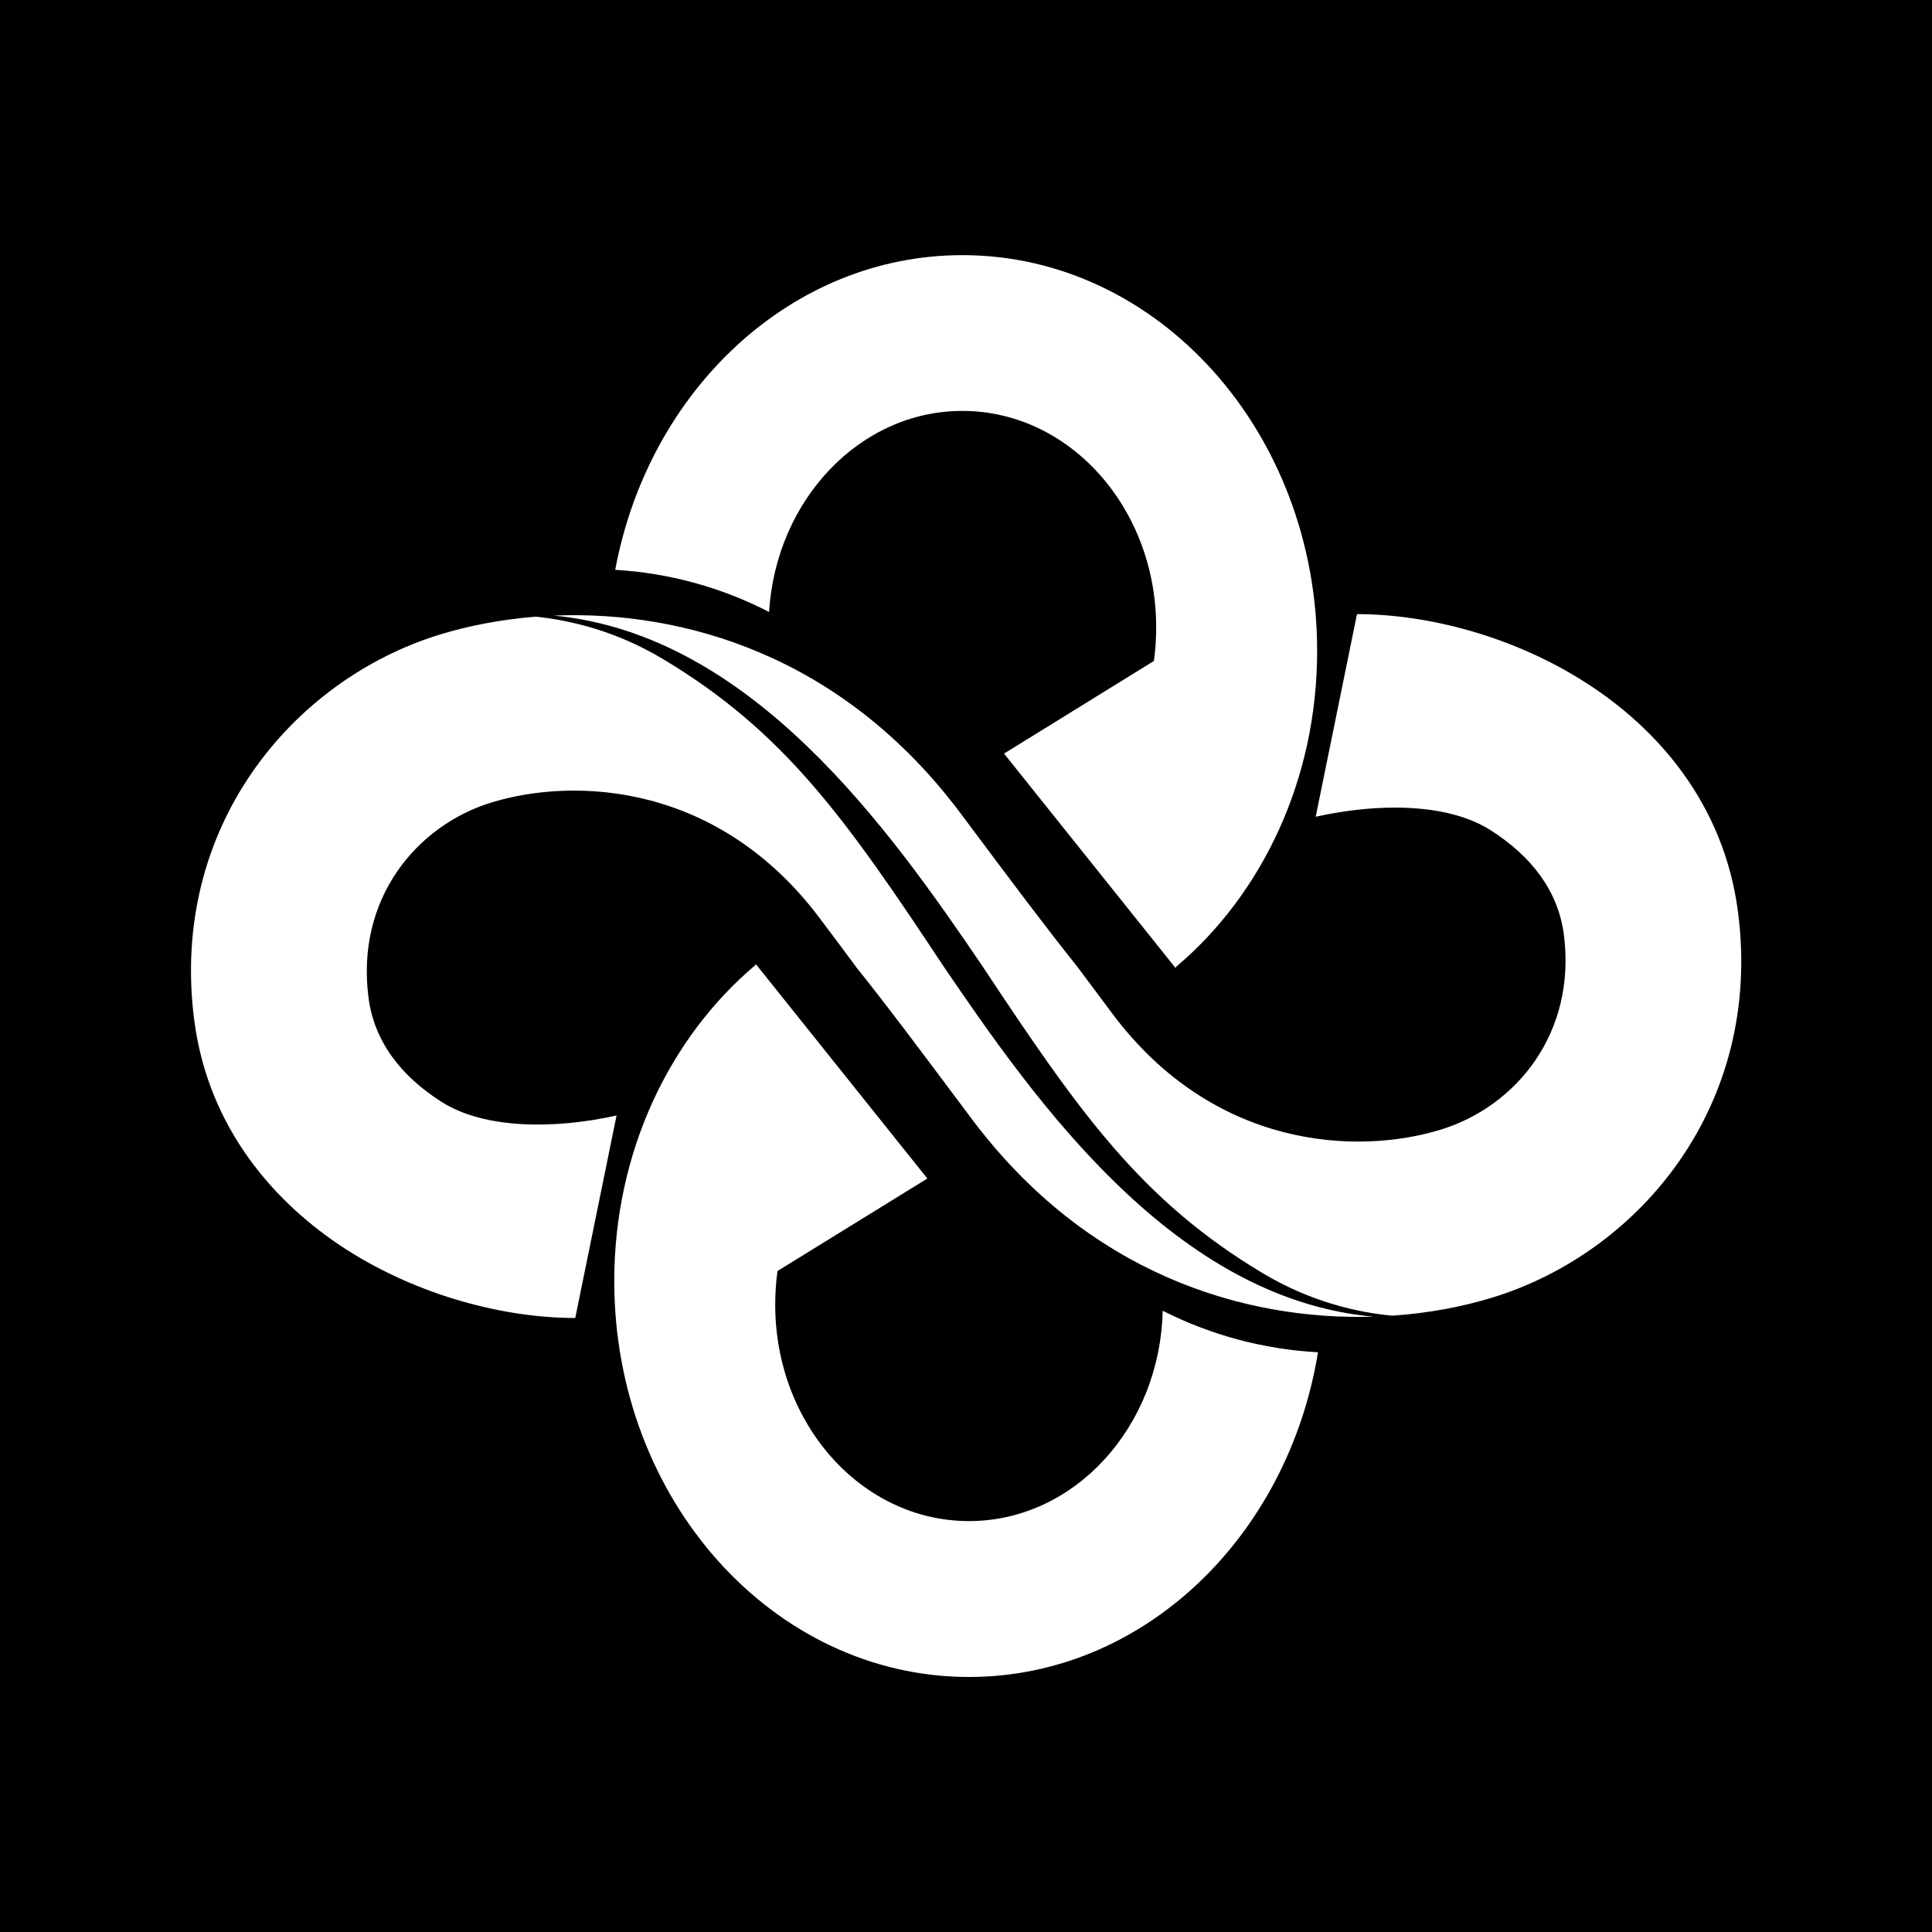
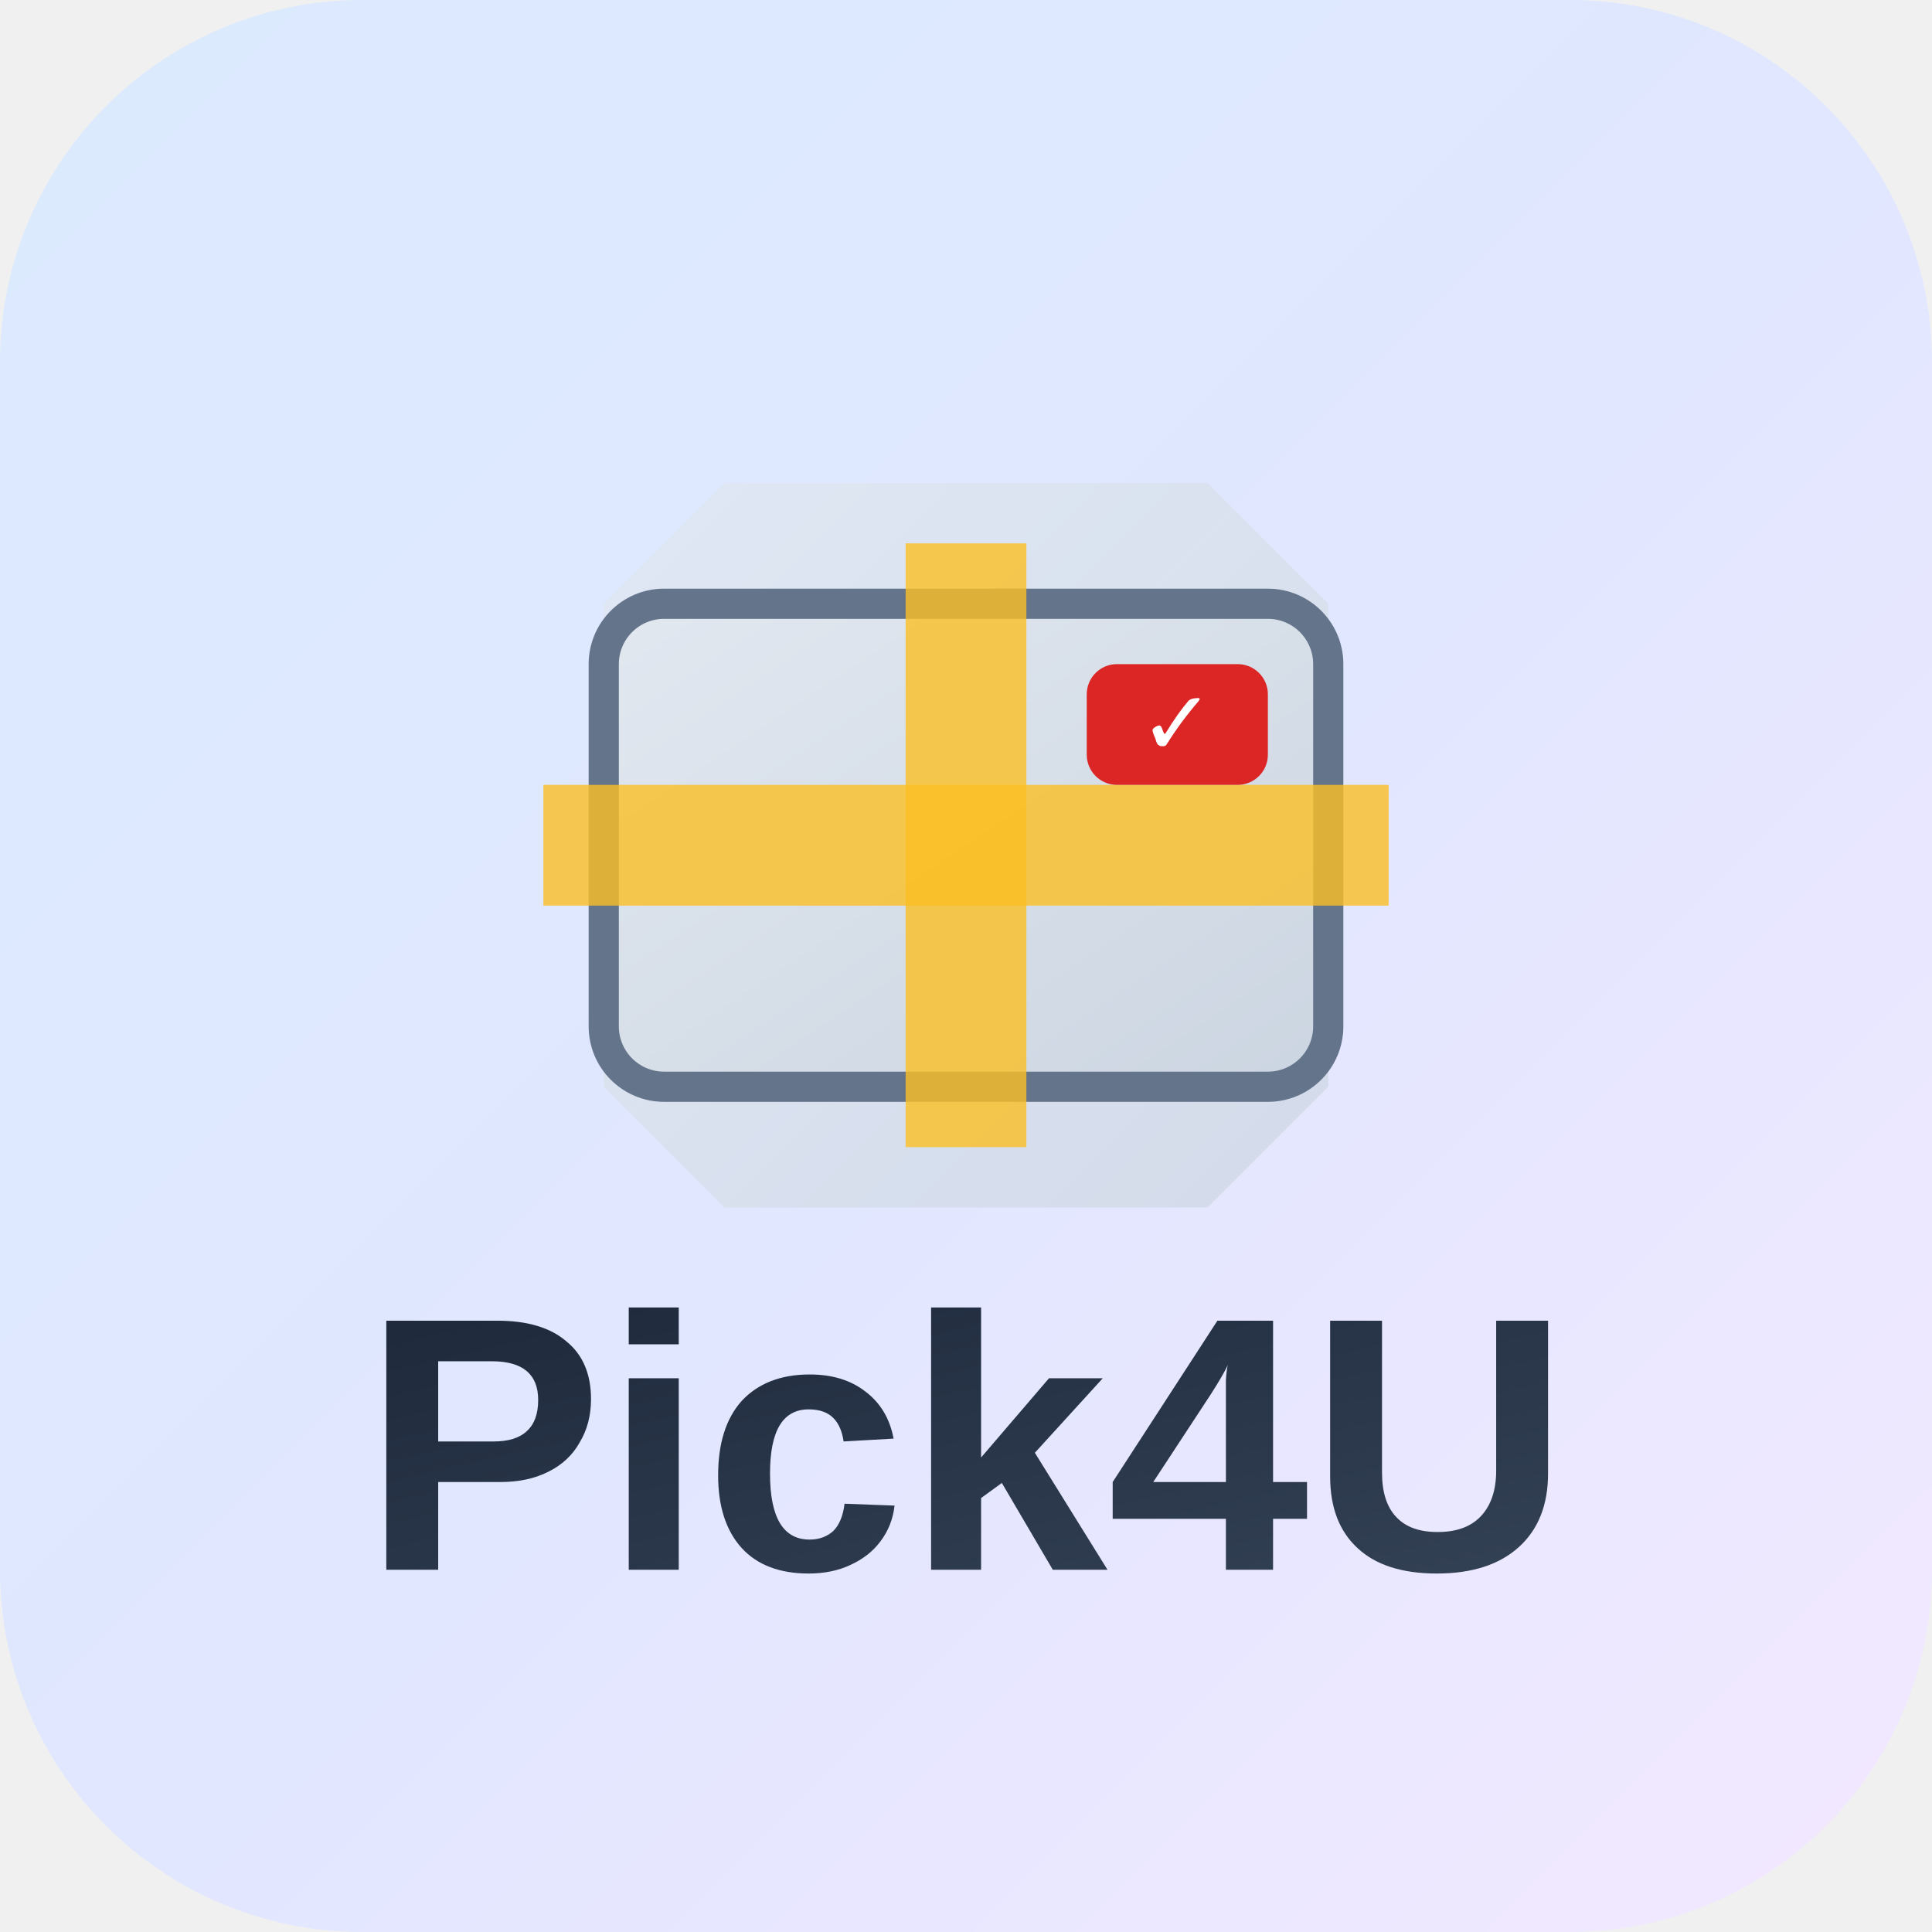
- <svg xmlns="http://www.w3.org/2000/svg" width="16" height="16" viewBox="0 0 16 16" fill="none">
-   <g clip-path="url(#clip0_121_6473)">
-     <path d="M16 0H0V16H16V0Z" fill="black" />
-     <path fill-rule="evenodd" clip-rule="evenodd" d="M5.095 4.719C5.372 3.231 6.554 2.113 7.97 2.113C9.592 2.113 10.908 3.58 10.908 5.391C10.908 6.458 10.45 7.407 9.742 8.005L9.735 8.016L8.315 6.241L9.556 5.474C9.569 5.383 9.575 5.29 9.575 5.195C9.575 4.206 8.857 3.403 7.97 3.403C7.122 3.403 6.427 4.138 6.369 5.068C5.983 4.869 5.552 4.746 5.095 4.719ZM4.438 5.107C4.147 5.13 3.878 5.183 3.643 5.255C2.419 5.631 1.4 6.855 1.609 8.452C1.726 9.343 2.274 9.969 2.878 10.354C3.472 10.731 4.175 10.915 4.764 10.915L5.106 9.238C4.593 9.352 4.014 9.352 3.658 9.126C3.313 8.907 3.098 8.618 3.052 8.263C2.945 7.446 3.447 6.837 4.07 6.646C4.761 6.434 5.951 6.484 6.792 7.609C6.835 7.666 6.877 7.723 6.919 7.778C6.975 7.854 7.03 7.928 7.085 8.001H7.084C7.342 8.322 7.626 8.703 7.965 9.156L8.045 9.263C9.012 10.556 10.31 10.937 11.374 10.904C9.728 10.756 8.582 9.132 7.813 8.001H7.813C7.005 6.781 6.496 6.059 5.489 5.457C5.104 5.226 4.726 5.137 4.438 5.107ZM11.531 10.896C11.24 10.869 10.854 10.781 10.459 10.545C9.453 9.943 8.944 9.221 8.136 8.001H8.136C7.369 6.872 6.226 5.253 4.586 5.098C5.658 5.054 6.978 5.428 7.957 6.738L8.037 6.845C8.376 7.299 8.661 7.68 8.918 8.001H8.918C8.972 8.074 9.028 8.148 9.084 8.223C9.125 8.279 9.168 8.335 9.21 8.392C10.051 9.517 11.241 9.568 11.932 9.355C12.555 9.164 13.057 8.555 12.951 7.738C12.904 7.383 12.689 7.095 12.344 6.875C11.989 6.649 11.41 6.649 10.896 6.764L11.238 5.086C11.827 5.086 12.531 5.27 13.124 5.648C13.729 6.032 14.276 6.658 14.393 7.549C14.602 9.147 13.584 10.37 12.359 10.746C12.115 10.821 11.834 10.875 11.531 10.896ZM8.025 13.888C9.467 13.888 10.666 12.728 10.915 11.199C10.454 11.174 10.018 11.052 9.629 10.855C9.606 11.821 8.896 12.597 8.025 12.597C7.138 12.597 6.42 11.795 6.42 10.805C6.42 10.71 6.426 10.617 6.439 10.526L7.68 9.76L6.26 7.985L6.253 7.995C5.545 8.593 5.087 9.542 5.087 10.609C5.087 12.42 6.403 13.888 8.025 13.888Z" fill="white" />
+ <svg xmlns="http://www.w3.org/2000/svg" width="32" height="32" viewBox="0 0 32 32">
+   <defs>
+     <linearGradient id="bgGrad" x1="0%" y1="0%" x2="100%" y2="100%">
+       <stop offset="0%" style="stop-color:#dbeafe;stop-opacity:1" />
+       <stop offset="50%" style="stop-color:#e0e7ff;stop-opacity:1" />
+       <stop offset="100%" style="stop-color:#f3e8ff;stop-opacity:1" />
+     </linearGradient>
+     <linearGradient id="primaryGrad" x1="0%" y1="0%" x2="100%" y2="100%">
+       <stop offset="0%" style="stop-color:#1e293b;stop-opacity:1" />
+       <stop offset="100%" style="stop-color:#334155;stop-opacity:1" />
+     </linearGradient>
+     <linearGradient id="packageGrad" x1="0%" y1="0%" x2="100%" y2="100%">
+       <stop offset="0%" style="stop-color:#e2e8f0;stop-opacity:1" />
+       <stop offset="100%" style="stop-color:#cbd5e1;stop-opacity:1" />
+     </linearGradient>
+   </defs>
+   <rect width="32" height="32" rx="6" fill="url(#bgGrad)" />
+   <g transform="translate(16, 14)">
+     <path d="M-6,-4 L-4,-6 L4,-6 L6,-4 L6,4 L4,6 L-4,6 L-6,4 Z" fill="url(#packageGrad)" opacity="0.7" />
+     <rect x="-6" y="-4" width="12" height="8" rx="1" fill="url(#packageGrad)" stroke="#64748b" stroke-width="0.5" />
+     <rect x="-7" y="-1" width="14" height="2" fill="#fbbf24" opacity="0.8" />
+     <rect x="-1" y="-5" width="2" height="10" fill="#fbbf24" opacity="0.8" />
+     <rect x="2" y="-3" width="3" height="2" rx="0.5" fill="#dc2626" />
+     <text x="3.5" y="-1.5" text-anchor="middle" fill="white" font-family="Arial, sans-serif" font-size="1.5">✓</text>
  </g>
-   <defs>
-     <clipPath id="clip0_121_6473">
-       <rect width="16" height="16" fill="white" />
-     </clipPath>
-   </defs>
+   <text x="16" y="26" text-anchor="middle" fill="url(#primaryGrad)" font-family="Arial, sans-serif" font-size="6" font-weight="bold">Pick4U</text>
</svg>
